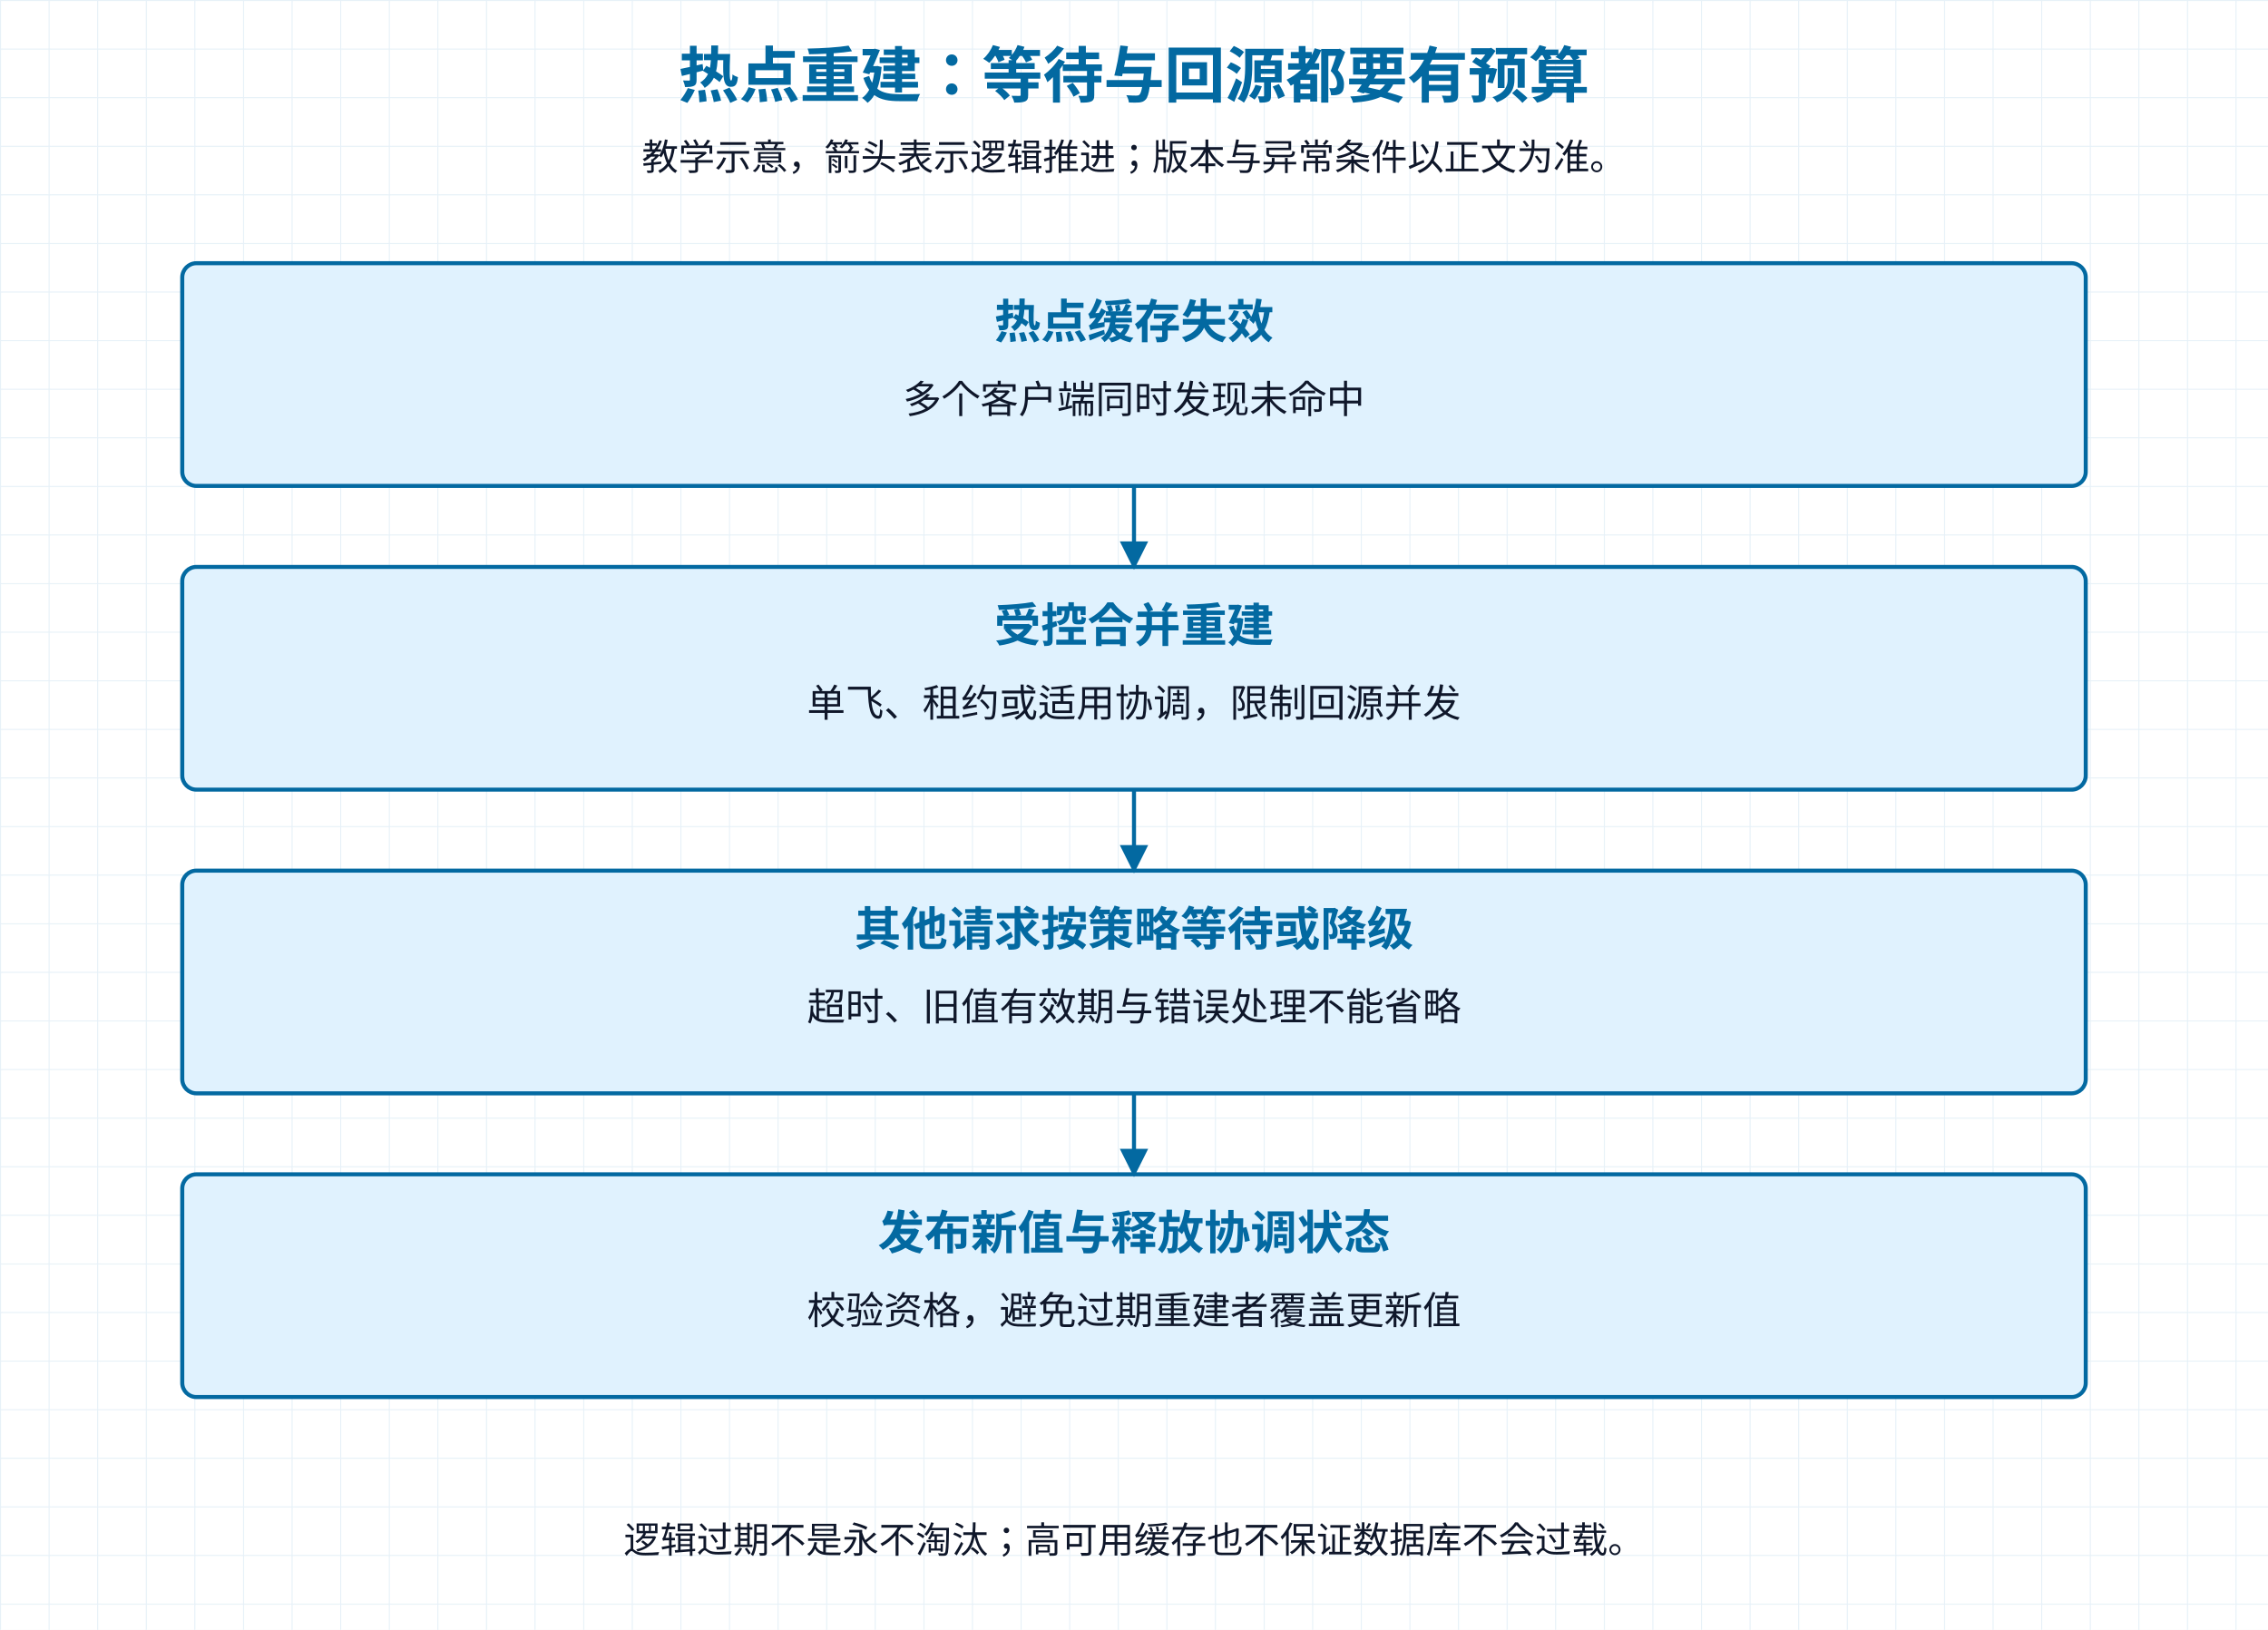
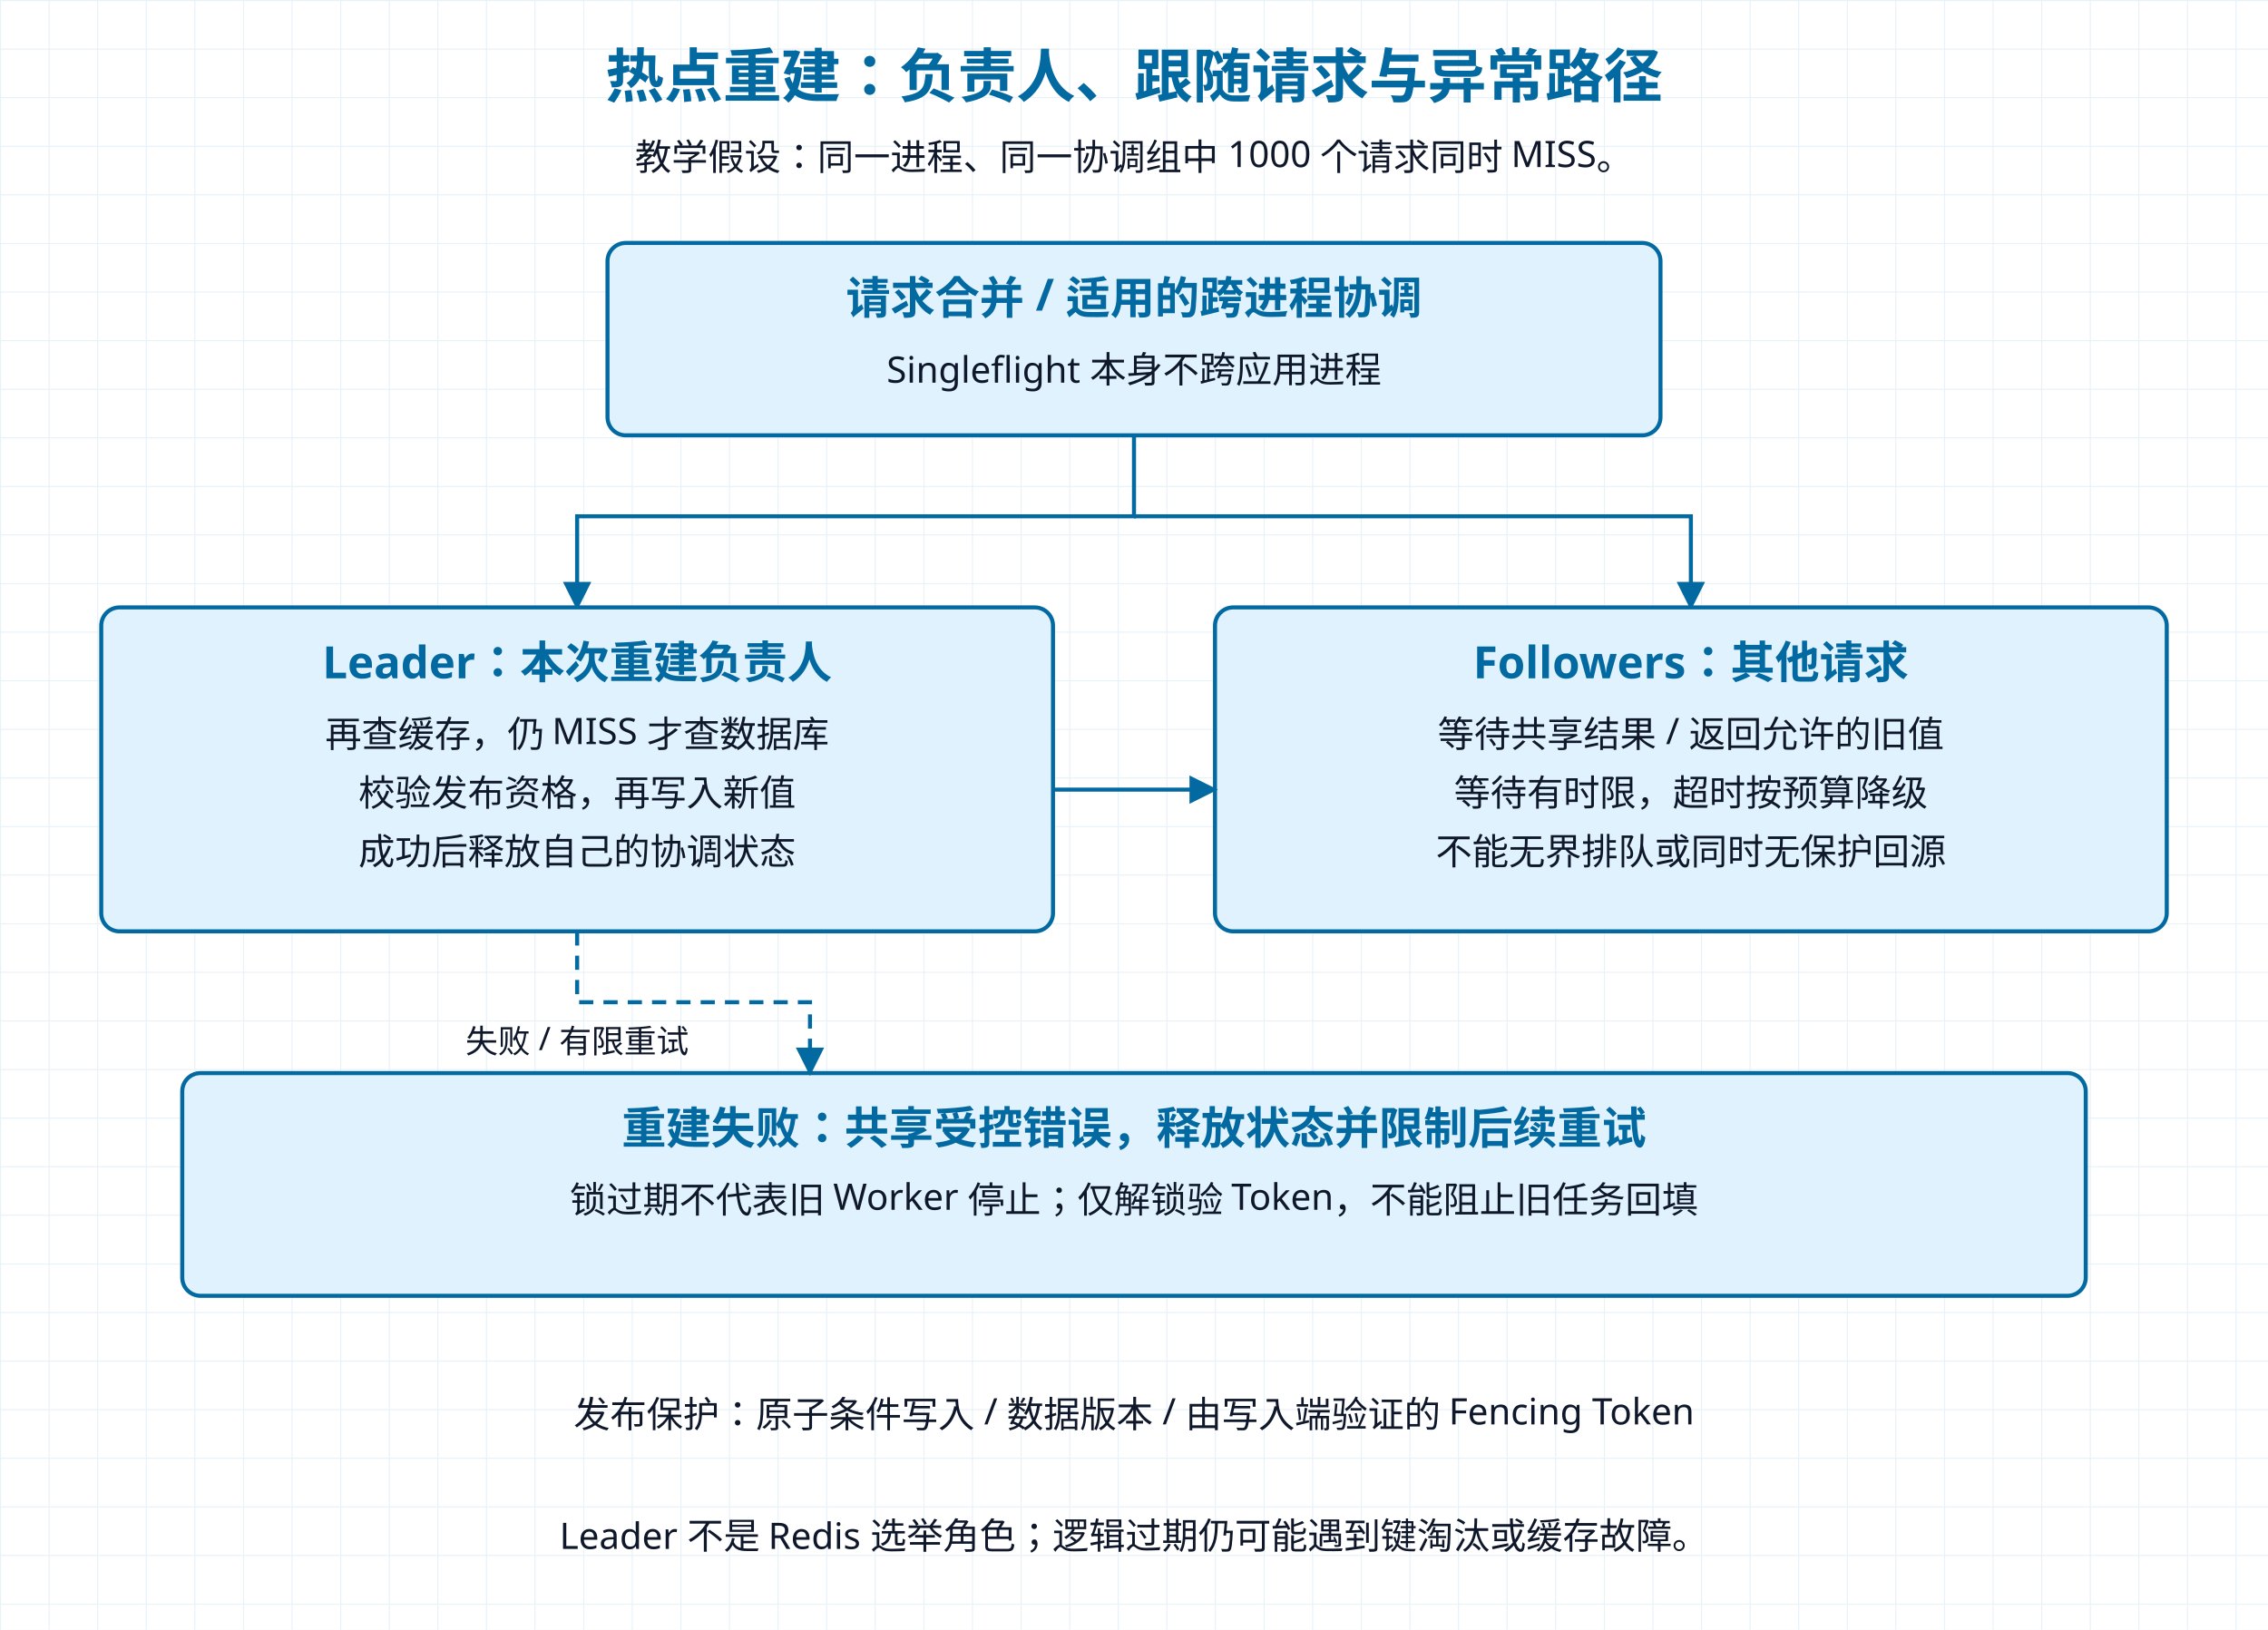
<svg xmlns="http://www.w3.org/2000/svg" width="1120" height="805" viewBox="0 0 1120 805" role="img" aria-labelledby="title desc">
  <defs>
    <pattern id="grid" width="24" height="24" patternUnits="userSpaceOnUse">
-       <path d="M24 0H0V24" fill="none" stroke="#E7F1F8" stroke-width="1" />
+       <path d="M24 0H0V24" fill="none" stroke="#E7F1F8" />
    </pattern>
    <marker id="arrow" viewBox="0 0 10 10" refX="9" refY="5" markerWidth="7" markerHeight="7" orient="auto">
      <path d="M0 0L10 5L0 10Z" fill="#0369A1" />
    </marker>
  </defs>
-   <rect width="100%" height="100%" fill="#FFFFFF" />
+   <rect width="100%" height="100%" fill="white" />
  <rect width="100%" height="100%" fill="url(#grid)" />
  <g font-family="Microsoft YaHei,Segoe UI,sans-serif">
-     <text x="560.0" y="48" text-anchor="middle" fill="#0369A1" font-size="30" font-weight="600">
-       <tspan x="560.0" dy="0">热点重建：等待与回源都要有预算</tspan>
-     </text>
-     <text x="560.0" y="84" text-anchor="middle" fill="#0F172A" font-size="18" font-weight="400">
-       <tspan x="560.0" dy="0">教学示意，箭头表示逻辑推进；版本与异常条件以正文为准。</tspan>
-     </text>
-     <rect x="90" y="130" width="940" height="110" rx="7" fill="#E0F2FE" stroke="#0369A1" stroke-width="2" />
-     <text x="560.0" y="167" text-anchor="middle" fill="#0369A1" font-size="23" font-weight="600">
-       <tspan x="560.0" dy="0">热点缓存失效</tspan>
-     </text>
-     <text x="560.0" y="204" text-anchor="middle" fill="#0F172A" font-size="19" font-weight="400">
-       <tspan x="560.0" dy="0">多个客户端同时发现未命中</tspan>
-     </text>
-     <rect x="90" y="280" width="940" height="110" rx="7" fill="#E0F2FE" stroke="#0369A1" stroke-width="2" />
-     <text x="560.0" y="317" text-anchor="middle" fill="#0369A1" font-size="23" font-weight="600">
-       <tspan x="560.0" dy="0">受控合并重建</tspan>
-     </text>
-     <text x="560.0" y="354" text-anchor="middle" fill="#0F172A" font-size="19" font-weight="400">
-       <tspan x="560.0" dy="0">单飞、租约或适用协调，限制回源并发</tspan>
-     </text>
-     <path d="M560 240 L560 280" fill="none" stroke="#0369A1" stroke-width="2" marker-end="url(#arrow)" />
-     <rect x="90" y="430" width="940" height="110" rx="7" fill="#E0F2FE" stroke="#0369A1" stroke-width="2" />
-     <text x="560.0" y="467" text-anchor="middle" fill="#0369A1" font-size="23" font-weight="600">
-       <tspan x="560.0" dy="0">其他请求按策略等待或降级</tspan>
-     </text>
-     <text x="560.0" y="504" text-anchor="middle" fill="#0F172A" font-size="19" font-weight="400">
-       <tspan x="560.0" dy="0">超时、旧值有效期与错误处理不能省略</tspan>
-     </text>
-     <path d="M560 390 L560 430" fill="none" stroke="#0369A1" stroke-width="2" marker-end="url(#arrow)" />
-     <rect x="90" y="580" width="940" height="110" rx="7" fill="#E0F2FE" stroke="#0369A1" stroke-width="2" />
-     <text x="560.0" y="617" text-anchor="middle" fill="#0369A1" font-size="23" font-weight="600">
-       <tspan x="560.0" dy="0">发布新值与释放协调状态</tspan>
-     </text>
-     <text x="560.0" y="654" text-anchor="middle" fill="#0F172A" font-size="19" font-weight="400">
-       <tspan x="560.0" dy="0">校验资格，避免过期重建者覆盖更新值</tspan>
-     </text>
-     <path d="M560 540 L560 580" fill="none" stroke="#0369A1" stroke-width="2" marker-end="url(#arrow)" />
-     <text x="560.0" y="767" text-anchor="middle" fill="#0F172A" font-size="18" font-weight="400">
-       <tspan x="560.0" dy="0">逻辑过期不是永不淘汰；高可用缓存也不保证数据库不会过载。</tspan>
-     </text>
+     <text x="560" y="48" text-anchor="middle" fill="#0369A1" font-size="29" font-weight="600" data-max-width="1040">热点重建：负责人、跟随请求与异常路径</text>
+     <text x="560" y="84" text-anchor="middle" fill="#0F172A" font-size="18" data-max-width="1040">教学假设：同一进程、同一协调组中 1000 个请求同时 MISS。</text>
+     <rect x="300" y="120" width="520" height="95" rx="9" fill="#E0F2FE" stroke="#0369A1" stroke-width="2" />
+     <text x="560" y="155" text-anchor="middle" fill="#0369A1" font-size="22" font-weight="600" data-max-width="496">请求合并 / 适用的跨进程协调</text>
+     <text x="560" y="189" text-anchor="middle" fill="#0F172A" font-size="18" data-max-width="496">Singleflight 本身不跨应用进程</text>
+     <path d="M560 215 V255 H285 V300" fill="none" stroke="#0369A1" stroke-width="2" marker-end="url(#arrow)" />
+     <path d="M560 255 H835 V300" fill="none" stroke="#0369A1" stroke-width="2" marker-end="url(#arrow)" />
+     <rect x="50" y="300" width="470" height="160" rx="9" fill="#E0F2FE" stroke="#0369A1" stroke-width="2" />
+     <text x="285" y="335" text-anchor="middle" fill="#0369A1" font-size="22" font-weight="600" data-max-width="446">Leader：本次重建负责人</text>
+     <text x="285" y="369" text-anchor="middle" fill="#0F172A" font-size="18" data-max-width="446">再查缓存，仍 MISS 才查数据库</text>
+     <text x="285" y="398" text-anchor="middle" fill="#0F172A" font-size="18" data-max-width="446">校验发布资格，再写入新值</text>
+     <text x="285" y="427" text-anchor="middle" fill="#0F172A" font-size="18" data-max-width="446">成功后释放自己的协调状态</text>
+     <rect x="600" y="300" width="470" height="160" rx="9" fill="#E0F2FE" stroke="#0369A1" stroke-width="2" />
+     <text x="835" y="335" text-anchor="middle" fill="#0369A1" font-size="22" font-weight="600" data-max-width="446">Followers：其他请求</text>
+     <text x="835" y="369" text-anchor="middle" fill="#0F172A" font-size="18" data-max-width="446">等待共享结果 / 返回允许的旧值</text>
+     <text x="835" y="398" text-anchor="middle" fill="#0F172A" font-size="18" data-max-width="446">等待有时限，超时按预算降级</text>
+     <text x="835" y="427" text-anchor="middle" fill="#0F172A" font-size="18" data-max-width="446">不能无界排队或同时无保护回源</text>
+     <rect x="90" y="530" width="940" height="110" rx="9" fill="#E0F2FE" stroke="#0369A1" stroke-width="2" />
+     <text x="560" y="565" text-anchor="middle" fill="#0369A1" font-size="22" font-weight="600" data-max-width="916">重建失败：共享受控错误，释放状态并限制后续重试</text>
+     <text x="560" y="599" text-anchor="middle" fill="#0F172A" font-size="18" data-max-width="916">锁过期不代表旧 Worker 停止；仅解锁验 Token，不能阻止旧任务回填</text>
+     <text x="560" y="705" text-anchor="middle" fill="#0F172A" font-size="18" data-max-width="1040">发布保护：原子条件写入 / 数据版本 / 由写入端验证的 Fencing Token</text>
+     <text x="560" y="765" text-anchor="middle" fill="#0F172A" font-size="18" data-max-width="1040">Leader 不是 Redis 选举角色；逻辑过期仍可能遇到键淘汰或缓存故障。</text>
+     <path d="M520 390 H600" fill="none" stroke="#0369A1" stroke-width="2" marker-end="url(#arrow)" />
+     <path d="M285 460 V495 H400 V530" fill="none" stroke="#0369A1" stroke-width="2" stroke-dasharray="7 5" marker-end="url(#arrow)" />
+     <text x="285" y="520" text-anchor="middle" fill="#0F172A" font-size="16" data-max-width="200">失败 / 有限重试</text>
  </g>
</svg>
